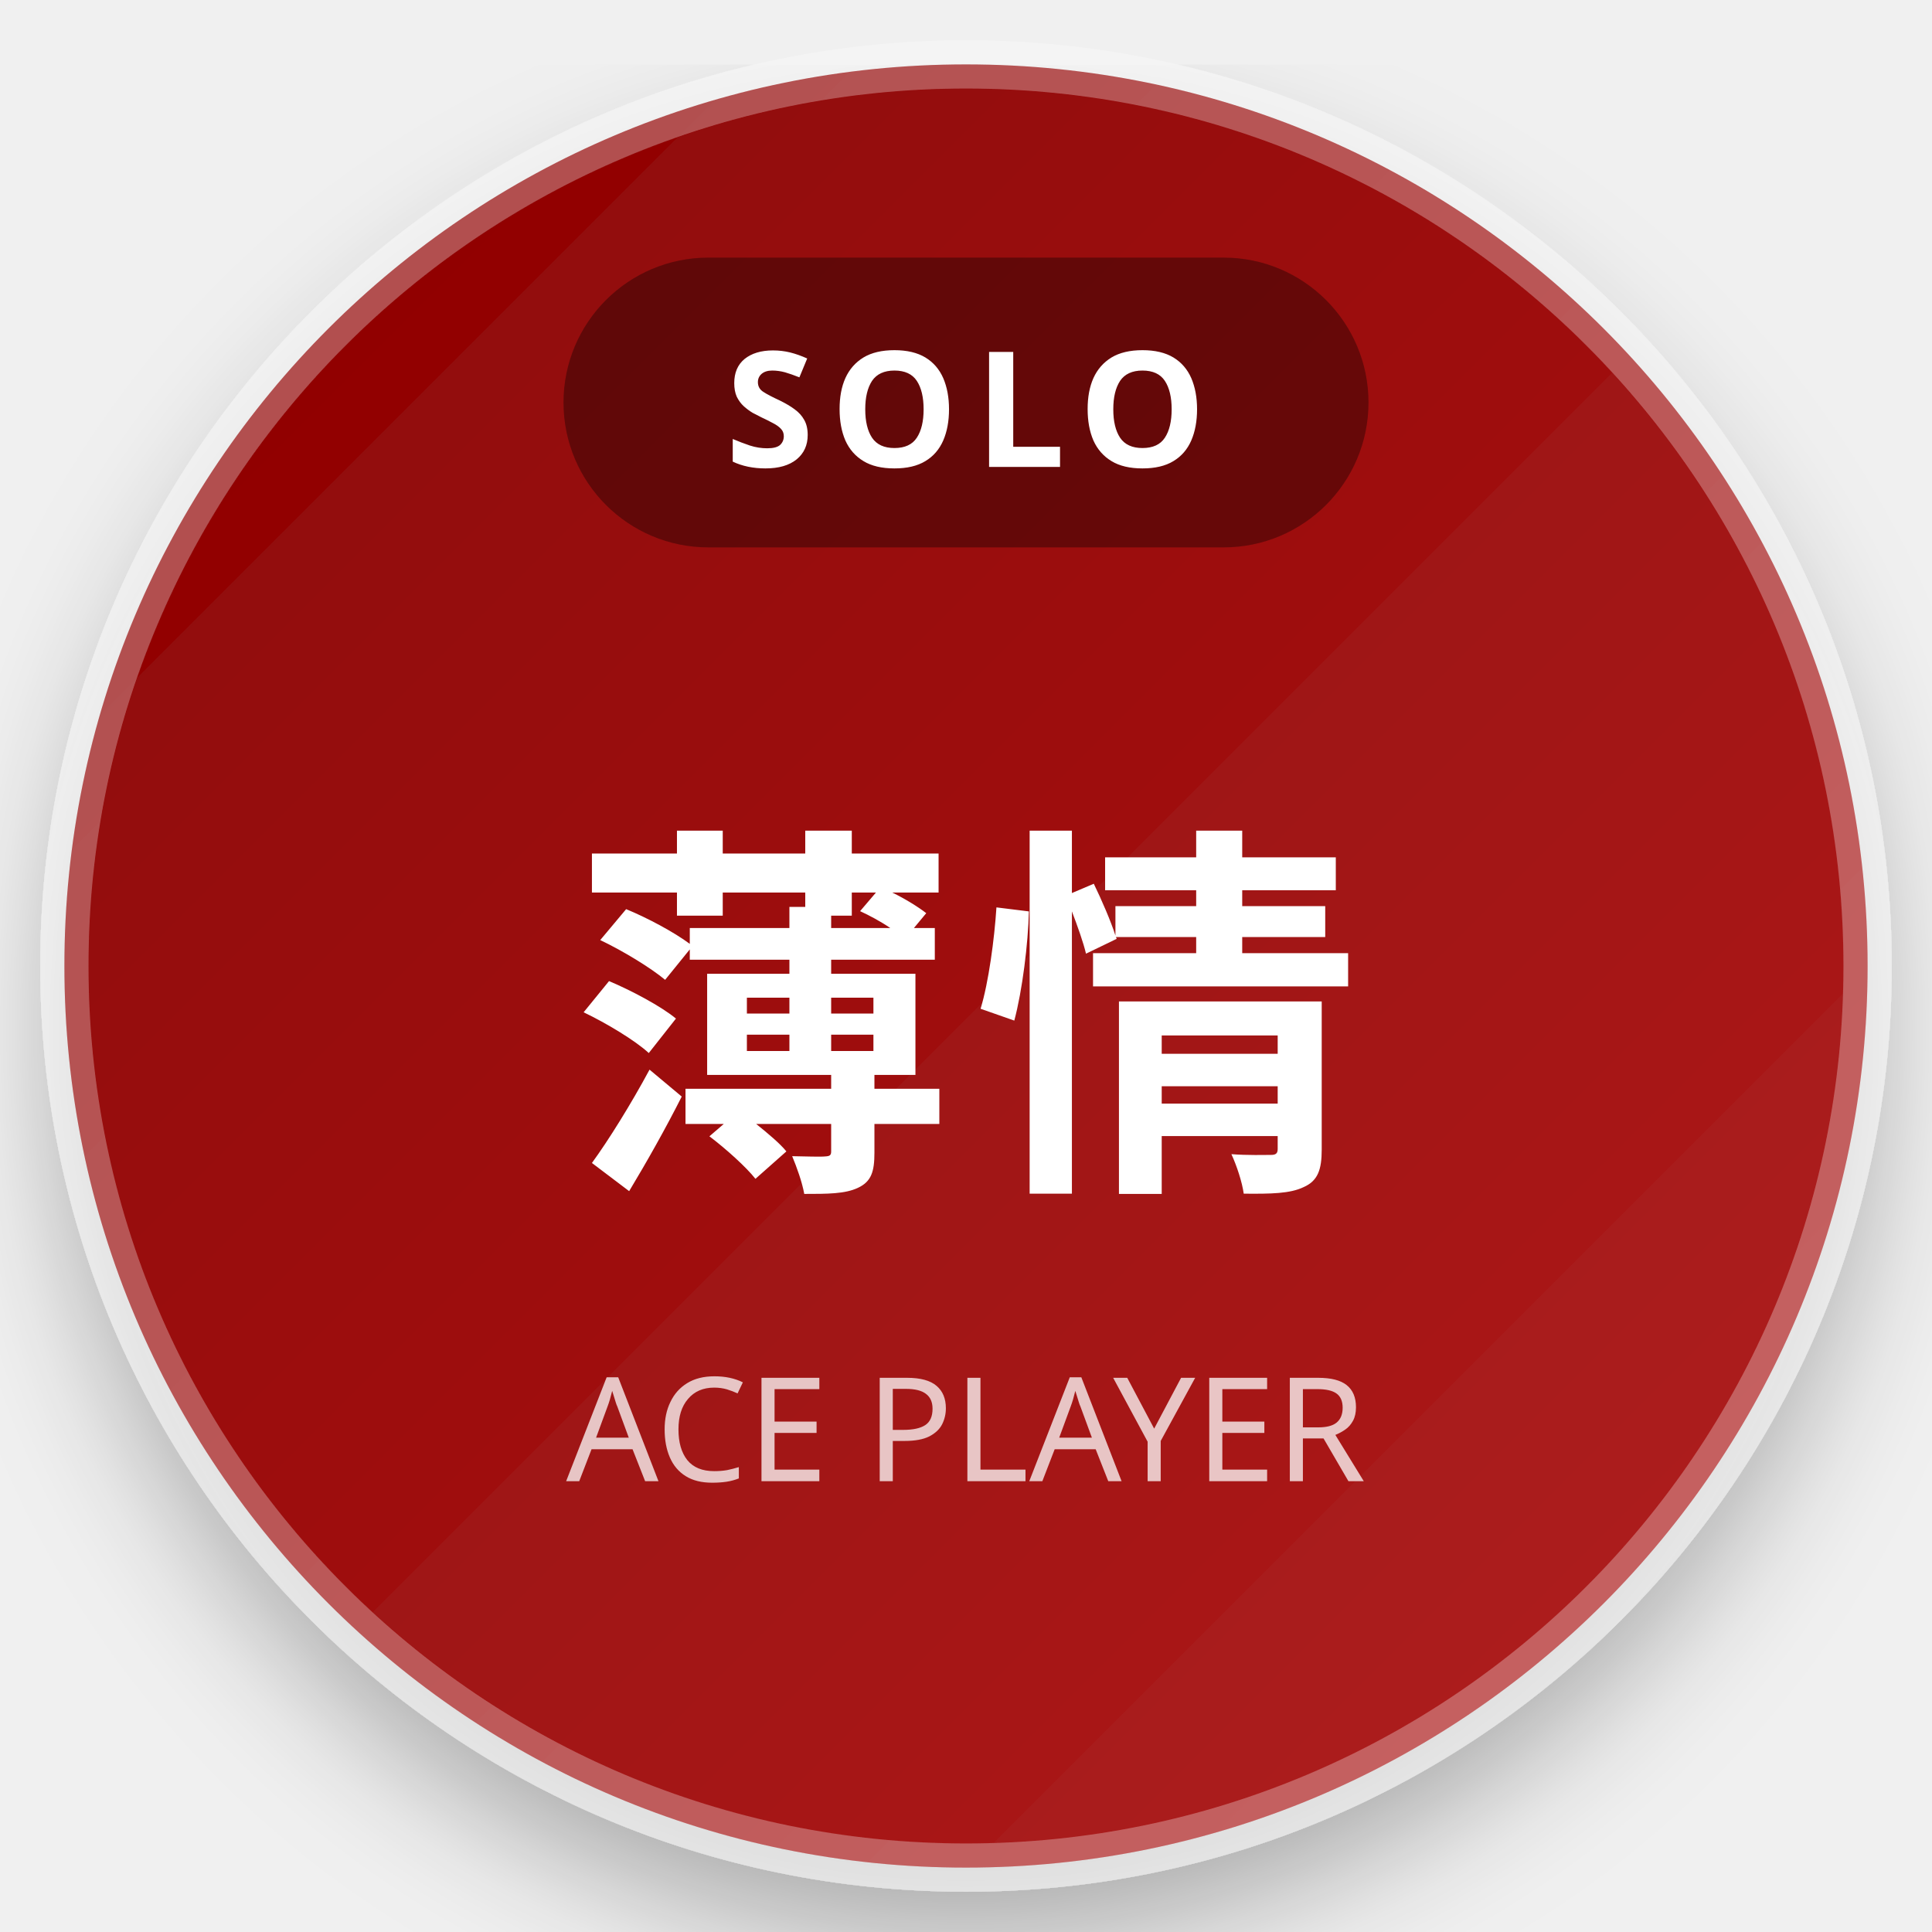
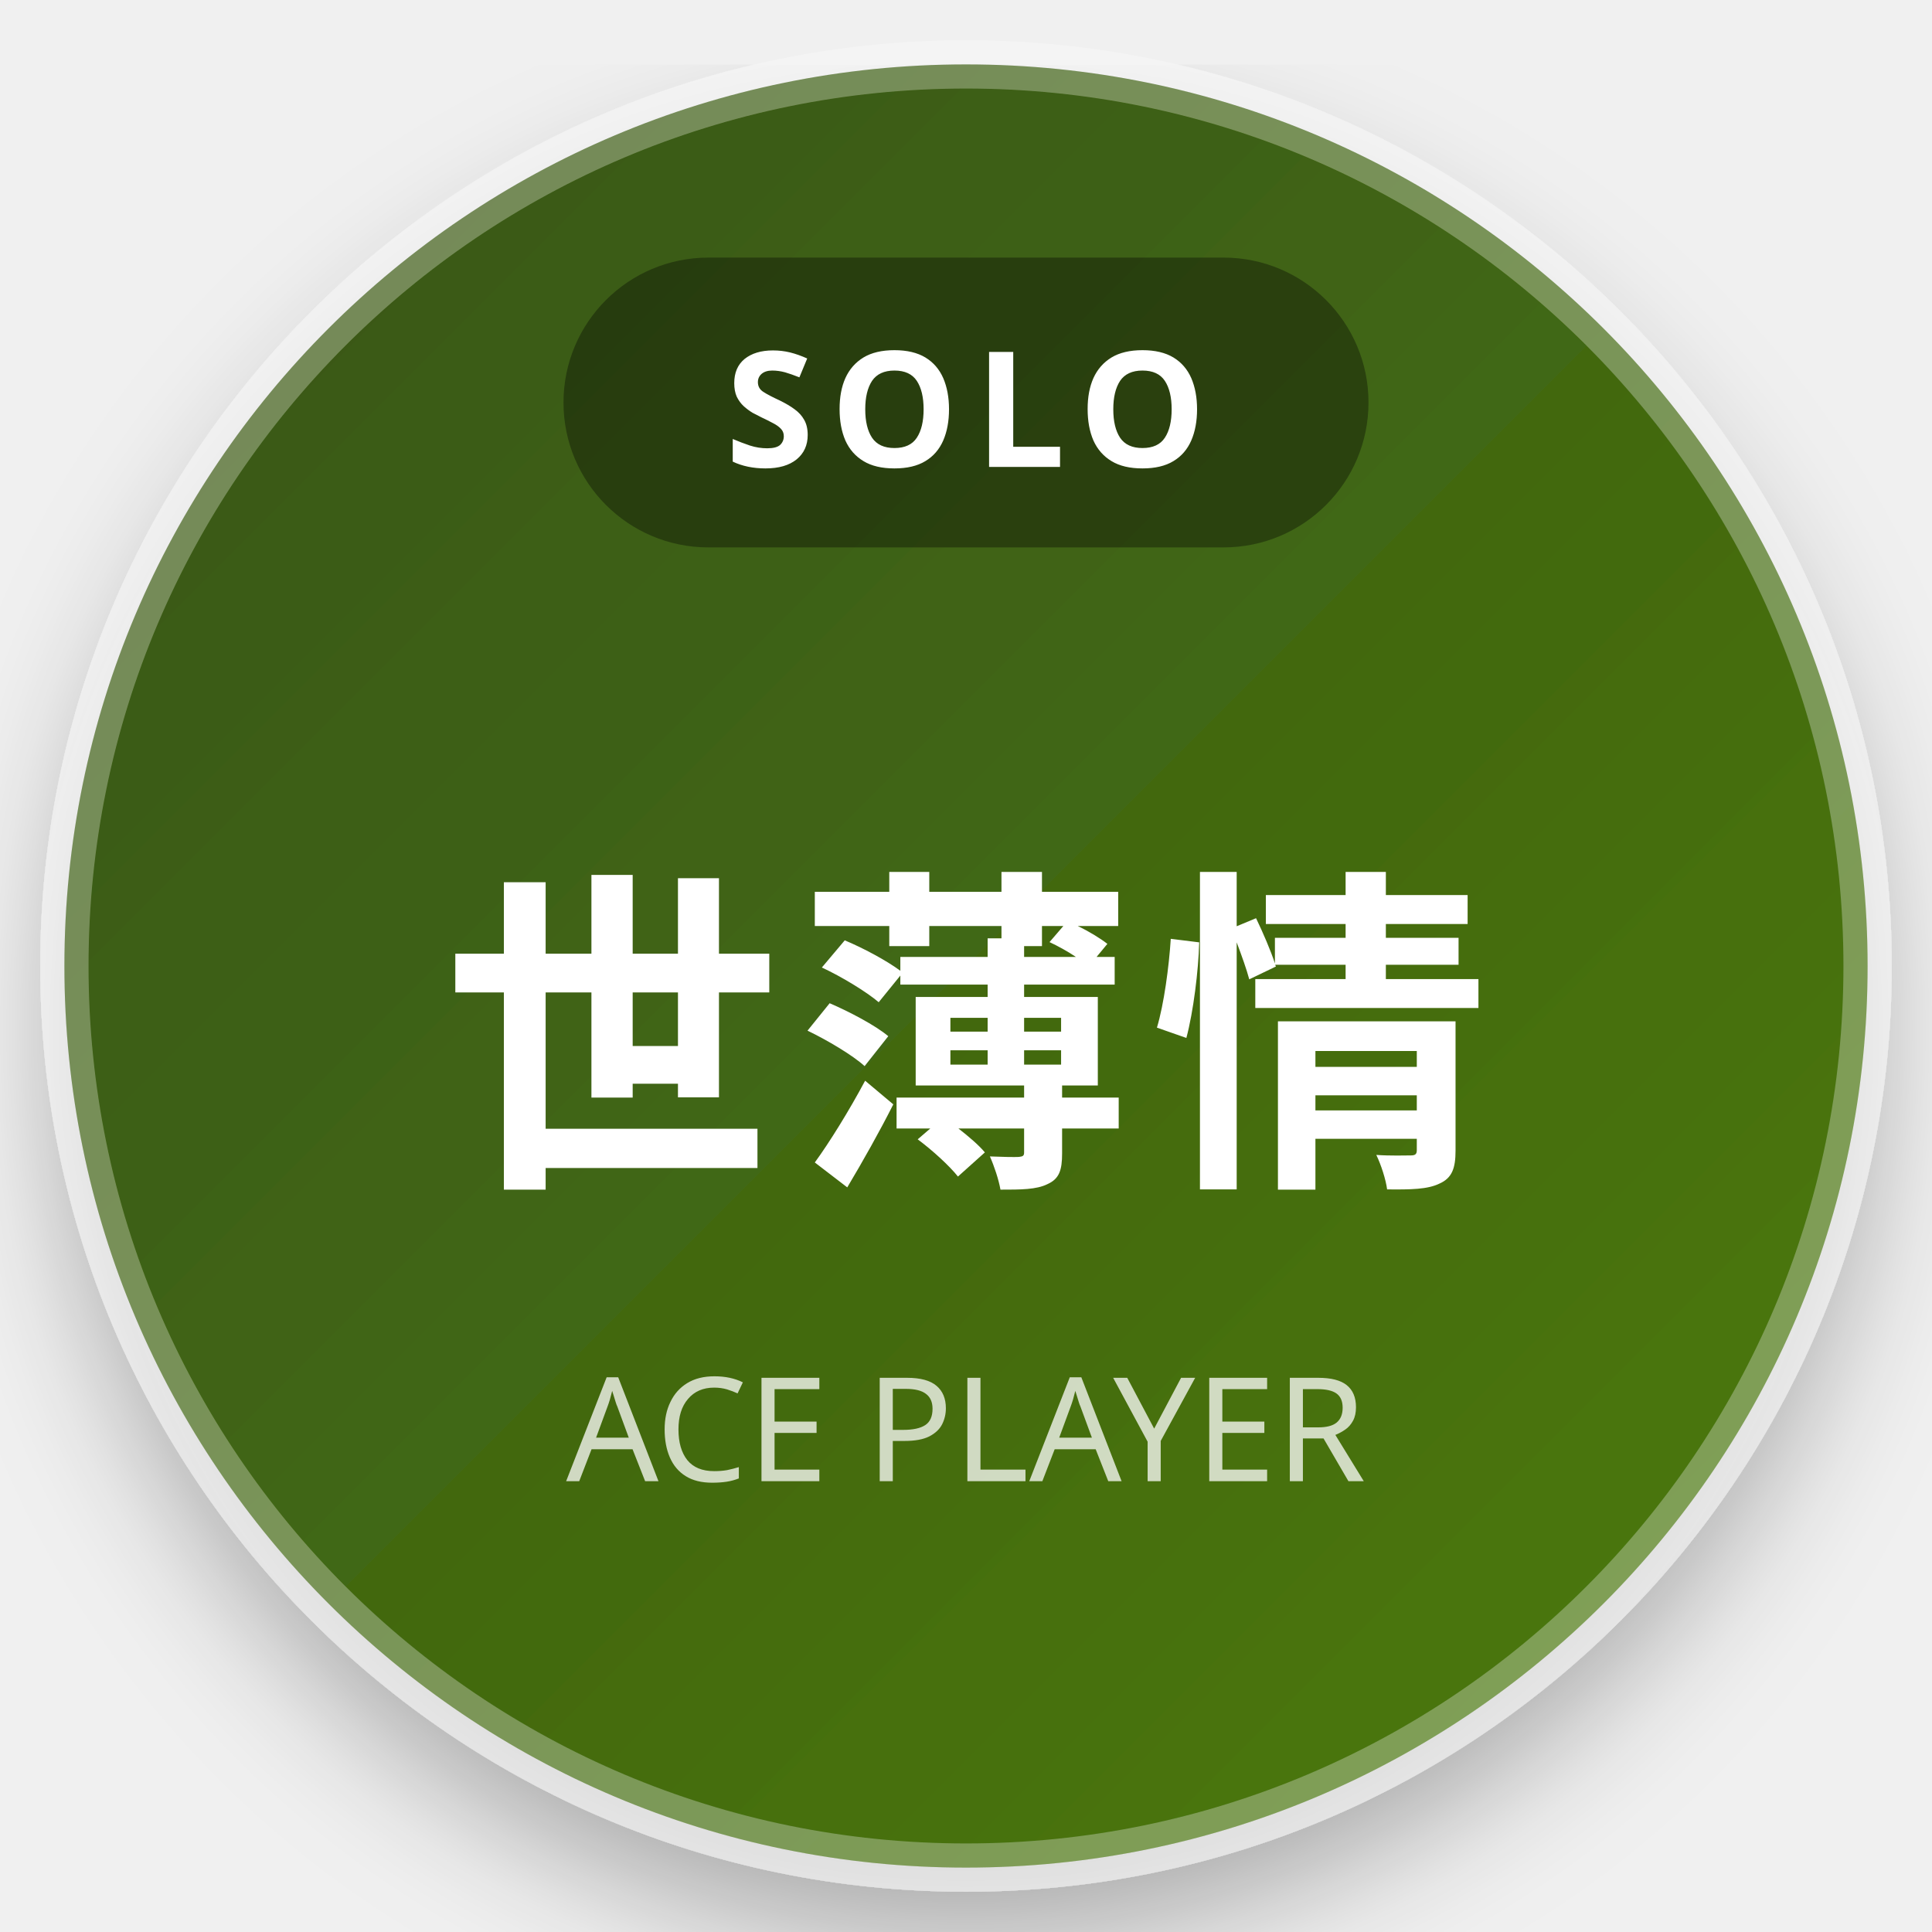
<svg xmlns="http://www.w3.org/2000/svg" viewBox="0 0 120 120" width="120" height="120">
  <defs>
-     <linearGradient id="grad_薄情" x1="0%" y1="0%" x2="100%" y2="100%">
-       <stop offset="0%" stop-color="#8B0000" />
-       <stop offset="100%" stop-color="#B22222" />
+     <linearGradient id="grad_%E4%B8%96%E8%96%84%E6%83%85" x1="0%" y1="0%" x2="100%" y2="100%">
+       <stop offset="0%" stop-color="#365314" />
+       <stop offset="100%" stop-color="#4D7C0F" />
    </linearGradient>
    <filter id="glow" x="-20%" y="-20%" width="140%" height="140%">
      <feDropShadow dx="0" dy="4" stdDeviation="4" flood-color="rgba(0,0,0,0.3)" />
    </filter>
  </defs>
-   <circle cx="60" cy="60" r="56" fill="url(#grad_薄情)" stroke="rgba(255,255,255,0.3)" stroke-width="3" filter="url(#glow)" />
+   <circle cx="60" cy="60" r="56" fill="url(#grad_%E4%B8%96%E8%96%84%E6%83%85)" stroke="rgba(255,255,255,0.3)" stroke-width="3" filter="url(#glow)" />
  <rect x="35" y="16" width="50" height="18" rx="9" fill="rgba(0,0,0,0.35)" />
  <text x="60" y="29" fill="#FFFFFF" font-size="10" font-family="system-ui, sans-serif" font-weight="bold" text-anchor="middle" letter-spacing="1">SOLO</text>
-   <text x="60" y="72" fill="#FFFFFF" font-size="24" font-family="system-ui, sans-serif" font-weight="900" text-anchor="middle" letter-spacing="1">薄情</text>
+   <text x="60" y="72" fill="#FFFFFF" font-size="21" font-family="system-ui, sans-serif" font-weight="900" text-anchor="middle" letter-spacing="1">世薄情</text>
  <text x="60" y="92" fill="rgba(255,255,255,0.75)" font-size="9" font-family="system-ui, sans-serif" text-anchor="middle">ACE PLAYER</text>
</svg>
